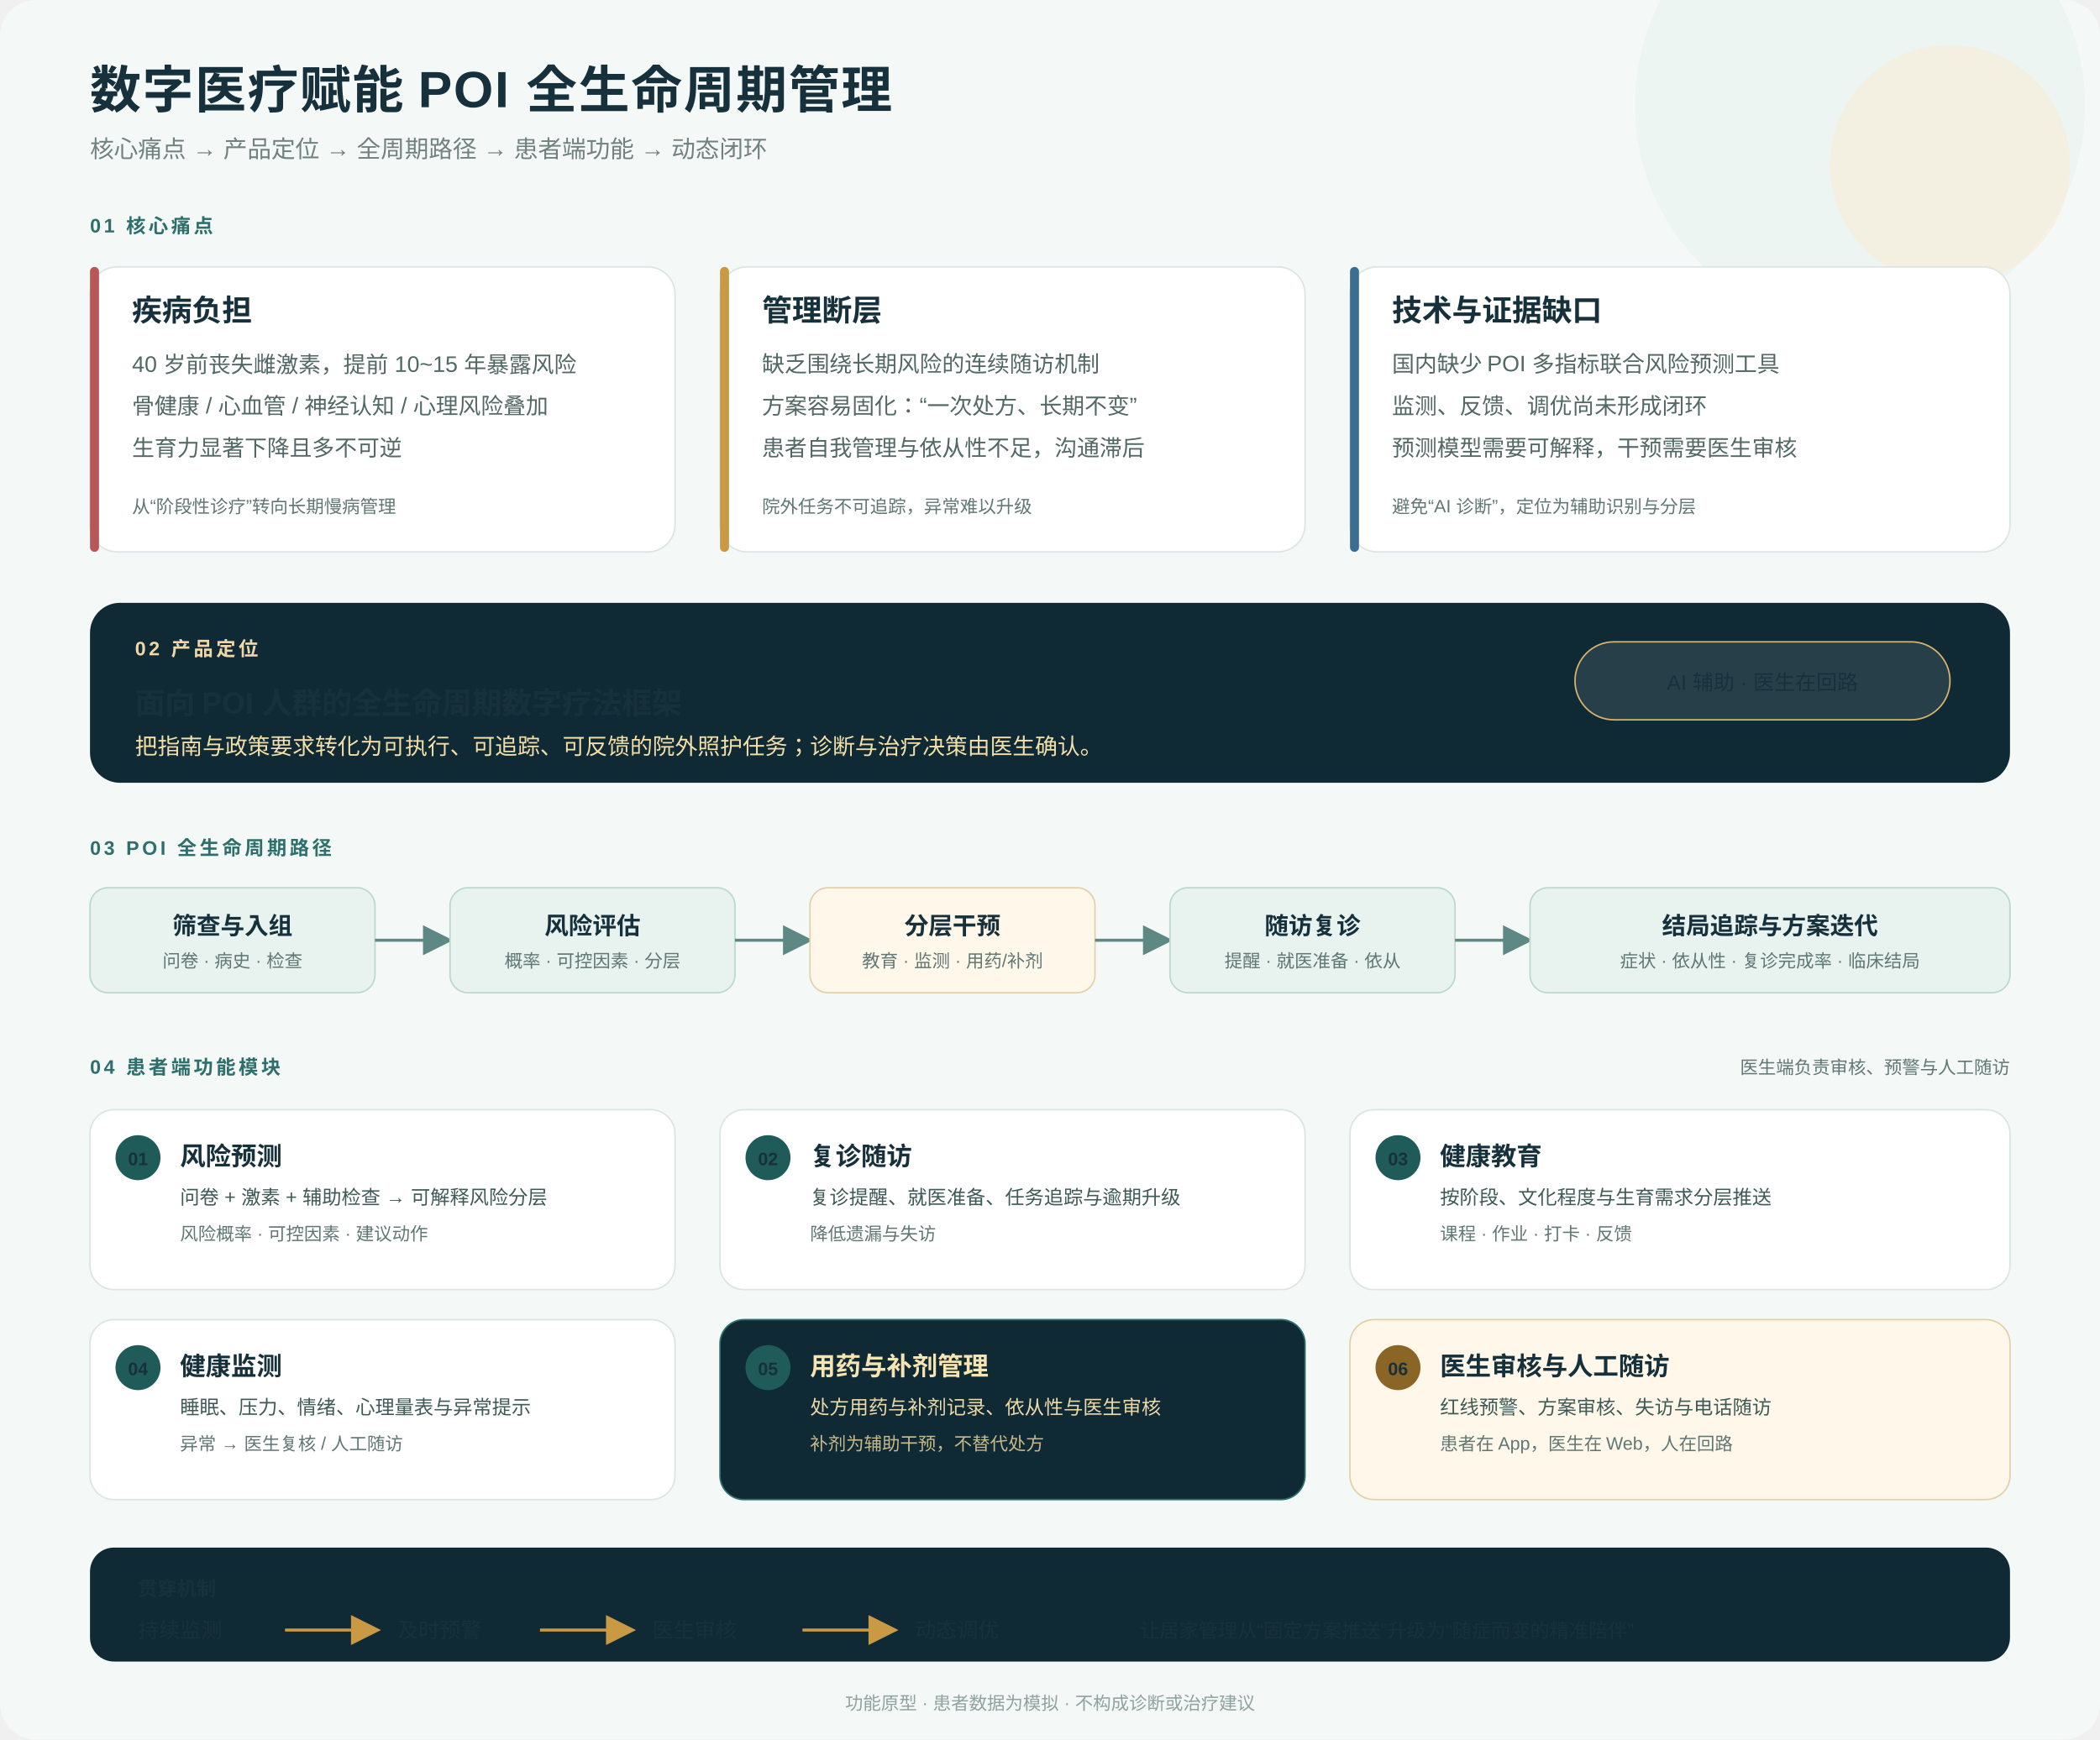
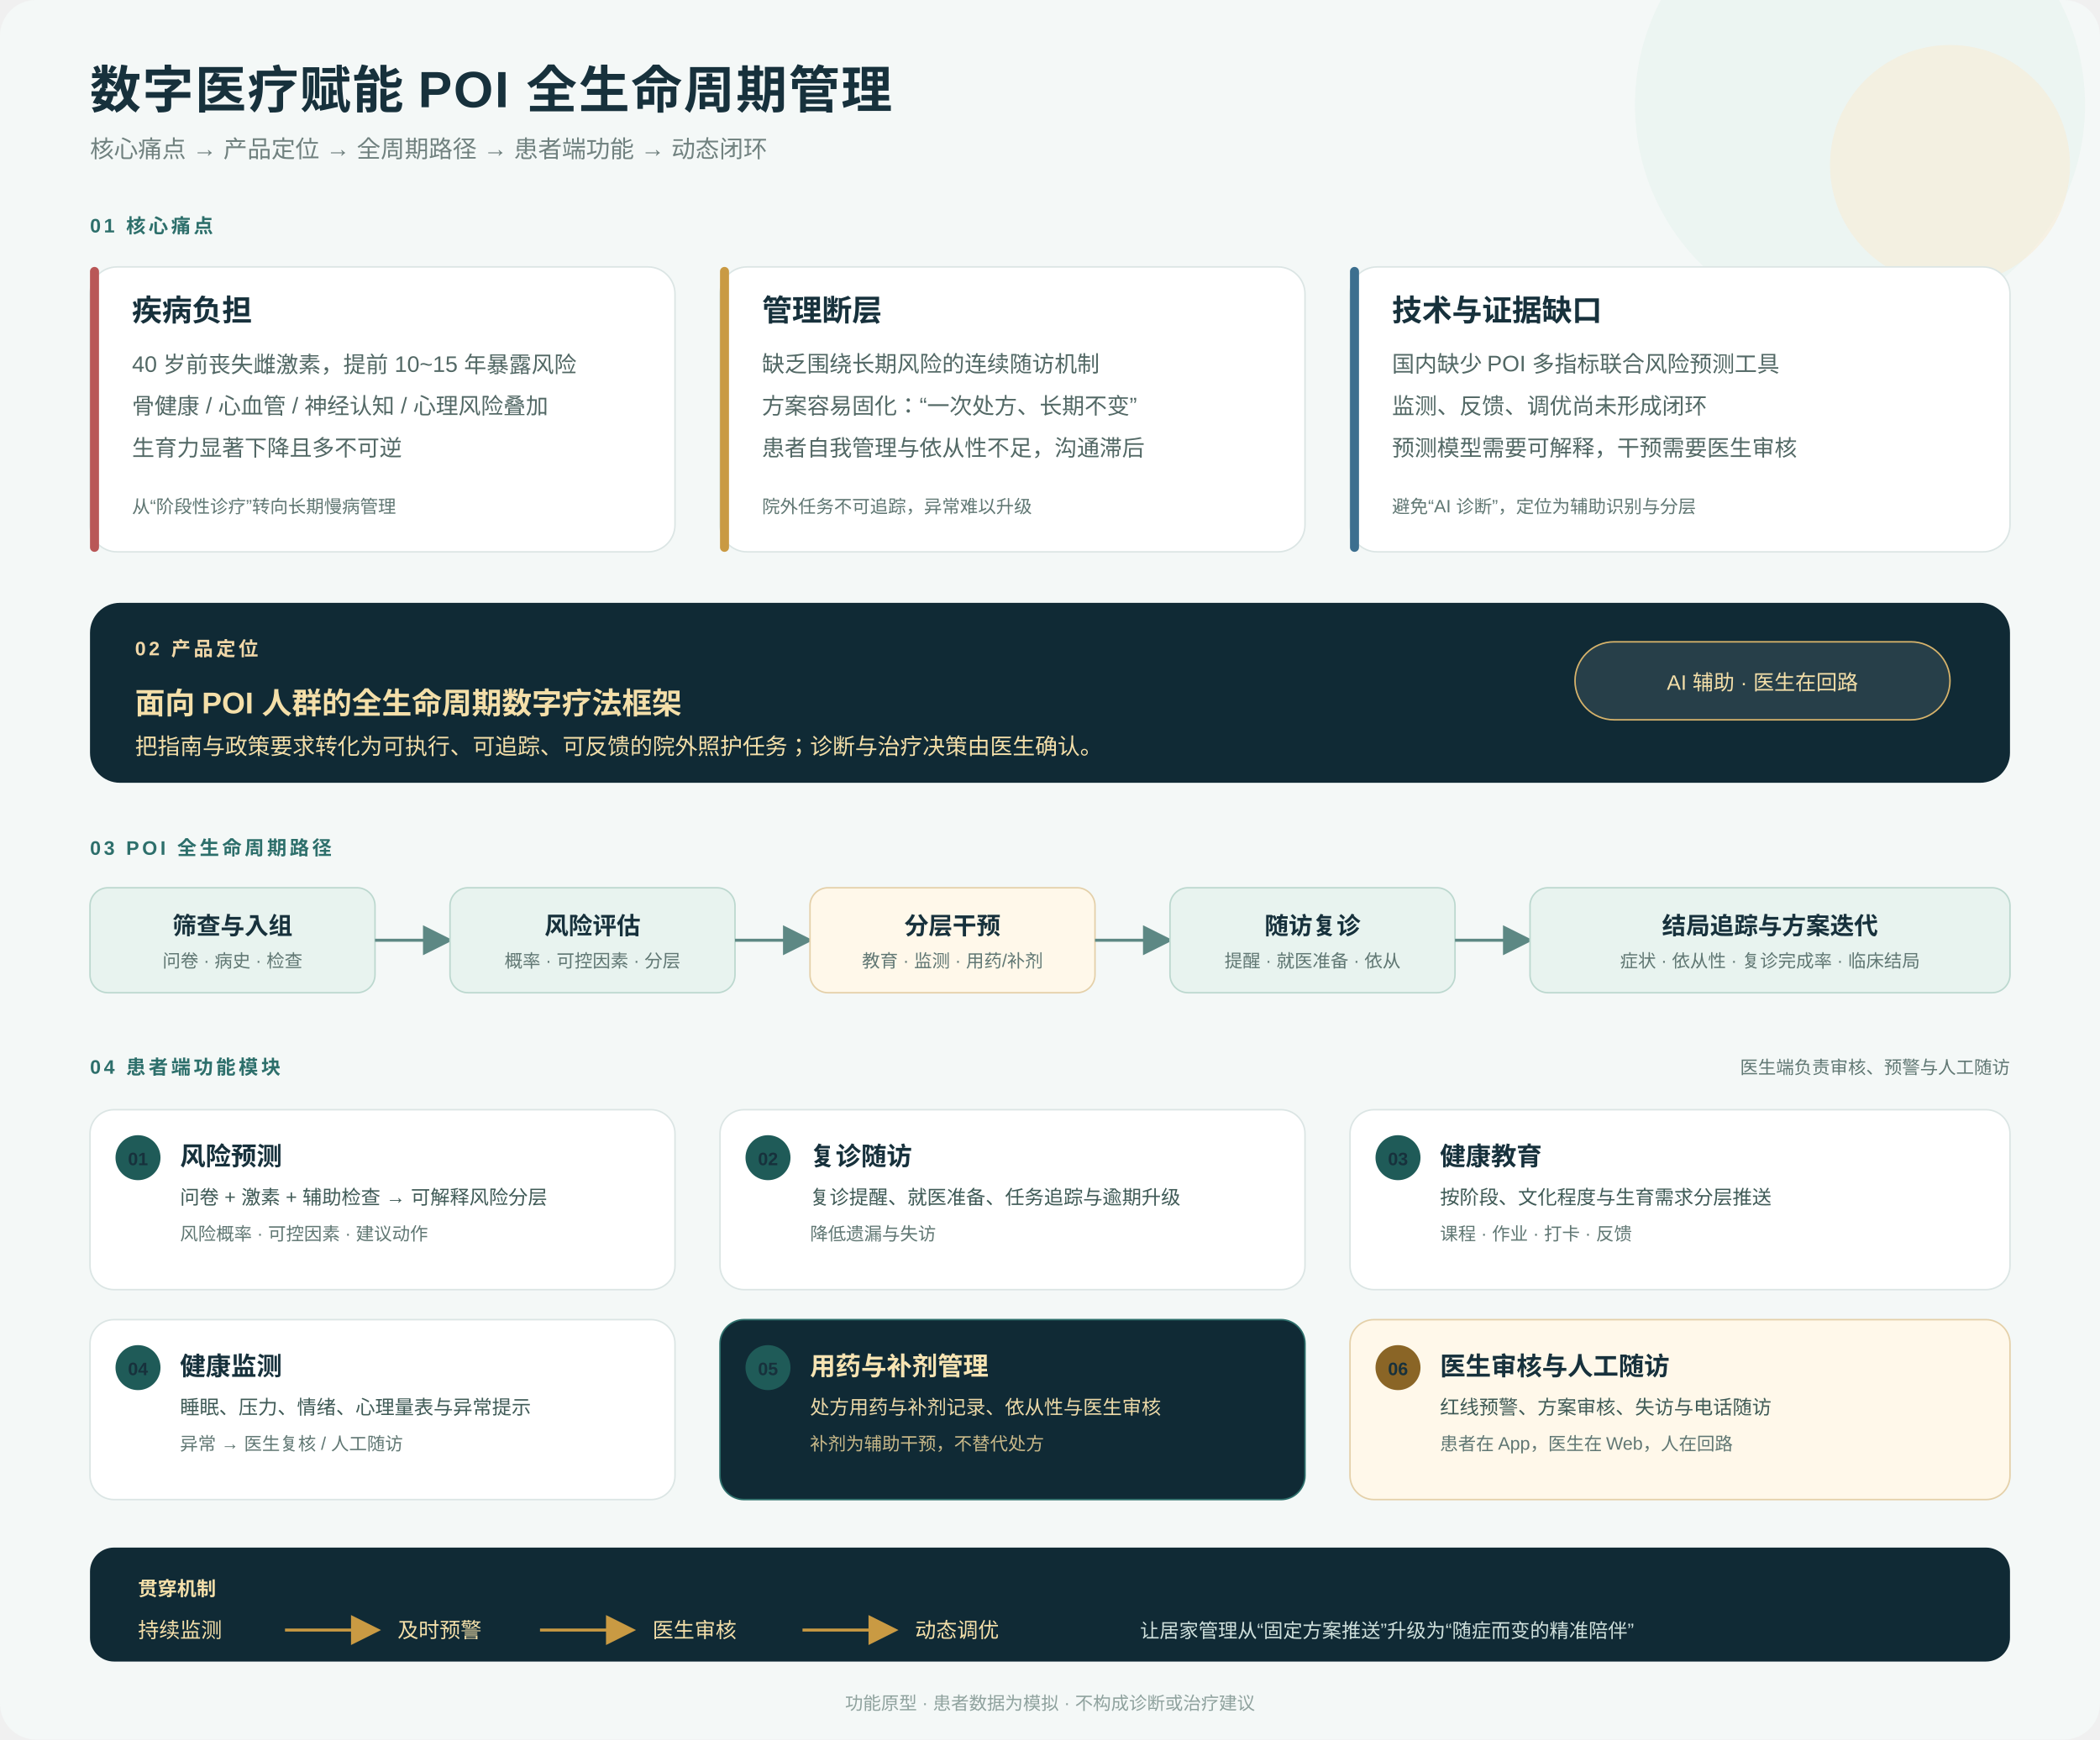
<svg xmlns="http://www.w3.org/2000/svg" viewBox="0 0 1400 1160" width="1400" height="1160">
  <defs>
    <marker id="arrow" markerWidth="10" markerHeight="10" refX="8" refY="5" orient="auto">
      <path d="M0,0 L10,5 L0,10 z" fill="#5d8884" />
    </marker>
    <marker id="arrow-gold" markerWidth="10" markerHeight="10" refX="8" refY="5" orient="auto">
      <path d="M0,0 L10,5 L0,10 z" fill="#c99a43" />
    </marker>
    <style>
      text { font-family: "Microsoft YaHei", "PingFang SC", Arial, sans-serif; fill: #17313c; }
      .title { font-size: 34px; font-weight: 700; letter-spacing: 1px; }
      .subtitle { font-size: 16px; fill: #70817f; }
      .section { font-size: 13px; font-weight: 700; letter-spacing: 2px; fill: #2d6f6b; }
      .on-dark { fill: #f0d7a8; }
      .card-title { font-size: 20px; font-weight: 700; }
      .body { font-size: 15px; fill: #526865; }
      .small { font-size: 12px; fill: #607773; }
      .on-dark-body { fill: #d7e5e1; }
      .on-dark-small { fill: #b5ccc6; }
      .step { font-size: 16px; font-weight: 700; }
      .module-title { font-size: 17px; font-weight: 700; }
      .module-body { font-size: 13px; fill: #3f5a56; }
      .footer { font-size: 12px; fill: #8fa29e; }
    </style>
  </defs>
  <rect width="1400" height="1160" rx="24" fill="#f4f8f7" />
  <circle cx="1240" cy="70" r="150" fill="#e8f3ef" opacity="0.7" />
  <circle cx="1300" cy="110" r="80" fill="#f7ecd8" opacity="0.65" />
  <text x="60" y="72" class="title">数字医疗赋能 POI 全生命周期管理</text>
  <text x="60" y="105" class="subtitle">核心痛点 → 产品定位 → 全周期路径 → 患者端功能 → 动态闭环</text>
  <text x="60" y="155" class="section">01  核心痛点</text>
  <rect x="60" y="178" width="390" height="190" rx="18" fill="#ffffff" stroke="#dbe5e4" />
  <rect x="60" y="178" width="6" height="190" rx="3" fill="#b95757" />
  <text x="88" y="214" class="card-title">疾病负担</text>
  <text x="88" y="248" class="body">40 岁前丧失雌激素，提前 10~15 年暴露风险</text>
  <text x="88" y="276" class="body">骨健康 / 心血管 / 神经认知 / 心理风险叠加</text>
  <text x="88" y="304" class="body">生育力显著下降且多不可逆</text>
  <text x="88" y="342" class="small">从“阶段性诊疗”转向长期慢病管理</text>
  <rect x="480" y="178" width="390" height="190" rx="18" fill="#ffffff" stroke="#dbe5e4" />
  <rect x="480" y="178" width="6" height="190" rx="3" fill="#c99a43" />
  <text x="508" y="214" class="card-title">管理断层</text>
  <text x="508" y="248" class="body">缺乏围绕长期风险的连续随访机制</text>
  <text x="508" y="276" class="body">方案容易固化：“一次处方、长期不变”</text>
  <text x="508" y="304" class="body">患者自我管理与依从性不足，沟通滞后</text>
  <text x="508" y="342" class="small">院外任务不可追踪，异常难以升级</text>
  <rect x="900" y="178" width="440" height="190" rx="18" fill="#ffffff" stroke="#dbe5e4" />
  <rect x="900" y="178" width="6" height="190" rx="3" fill="#3c6f8f" />
  <text x="928" y="214" class="card-title">技术与证据缺口</text>
  <text x="928" y="248" class="body">国内缺少 POI 多指标联合风险预测工具</text>
  <text x="928" y="276" class="body">监测、反馈、调优尚未形成闭环</text>
  <text x="928" y="304" class="body">预测模型需要可解释，干预需要医生审核</text>
  <text x="928" y="342" class="small">避免“AI 诊断”，定位为辅助识别与分层</text>
  <rect x="60" y="402" width="1280" height="120" rx="20" fill="#102a35" />
  <text x="90" y="437" class="section on-dark">02  产品定位</text>
-   <text x="90" y="476" class="card-title" fill="#ffffff">面向 POI 人群的全生命周期数字疗法框架</text>
+   <text x="90" y="476" class="card-title" style="fill:#f4dfa9">面向 POI 人群的全生命周期数字疗法框架</text>
  <text x="90" y="503" class="body" style="fill:#f4dfa9">把指南与政策要求转化为可执行、可追踪、可反馈的院外照护任务；诊断与治疗决策由医生确认。</text>
  <rect x="1050" y="428" width="250" height="52" rx="26" fill="rgba(255,255,255,0.1)" stroke="#d7b36b" />
-   <text x="1175" y="460" text-anchor="middle" font-size="14" fill="#f0d7a8">AI 辅助 · 医生在回路</text>
+   <text x="1175" y="460" text-anchor="middle" font-size="14" style="fill:#f4dfa9">AI 辅助 · 医生在回路</text>
  <text x="60" y="570" class="section">03  POI 全生命周期路径</text>
  <rect x="60" y="592" width="190" height="70" rx="12" fill="#e8f3ef" stroke="#bcd8cf" />
  <text x="155" y="623" text-anchor="middle" class="step">筛查与入组</text>
  <text x="155" y="645" text-anchor="middle" class="small">问卷 · 病史 · 检查</text>
  <line x1="250" y1="627" x2="298" y2="627" stroke="#5d8884" stroke-width="2" marker-end="url(#arrow)" />
  <rect x="300" y="592" width="190" height="70" rx="12" fill="#e8f3ef" stroke="#bcd8cf" />
  <text x="395" y="623" text-anchor="middle" class="step">风险评估</text>
  <text x="395" y="645" text-anchor="middle" class="small">概率 · 可控因素 · 分层</text>
  <line x1="490" y1="627" x2="538" y2="627" stroke="#5d8884" stroke-width="2" marker-end="url(#arrow)" />
  <rect x="540" y="592" width="190" height="70" rx="12" fill="#fff8ea" stroke="#e4d0a9" />
  <text x="635" y="623" text-anchor="middle" class="step">分层干预</text>
  <text x="635" y="645" text-anchor="middle" class="small">教育 · 监测 · 用药/补剂</text>
  <line x1="730" y1="627" x2="778" y2="627" stroke="#5d8884" stroke-width="2" marker-end="url(#arrow)" />
  <rect x="780" y="592" width="190" height="70" rx="12" fill="#e8f3ef" stroke="#bcd8cf" />
  <text x="875" y="623" text-anchor="middle" class="step">随访复诊</text>
  <text x="875" y="645" text-anchor="middle" class="small">提醒 · 就医准备 · 依从</text>
  <line x1="970" y1="627" x2="1018" y2="627" stroke="#5d8884" stroke-width="2" marker-end="url(#arrow)" />
  <rect x="1020" y="592" width="320" height="70" rx="12" fill="#e8f3ef" stroke="#bcd8cf" />
  <text x="1180" y="623" text-anchor="middle" class="step">结局追踪与方案迭代</text>
  <text x="1180" y="645" text-anchor="middle" class="small">症状 · 依从性 · 复诊完成率 · 临床结局</text>
  <text x="60" y="716" class="section">04  患者端功能模块</text>
  <text x="1340" y="716" text-anchor="end" class="small">医生端负责审核、预警与人工随访</text>
  <g>
    <rect x="60" y="740" width="390" height="120" rx="16" fill="#ffffff" stroke="#dbe5e4" />
    <circle cx="92" cy="772" r="15" fill="#1f5b58" />
    <text x="92" y="777" text-anchor="middle" font-size="12" font-weight="700" fill="#ffffff">01</text>
    <text x="120" y="777" class="module-title">风险预测</text>
    <text x="120" y="803" class="module-body">问卷 + 激素 + 辅助检查 → 可解释风险分层</text>
    <text x="120" y="827" class="small">风险概率 · 可控因素 · 建议动作</text>
  </g>
  <g>
    <rect x="480" y="740" width="390" height="120" rx="16" fill="#ffffff" stroke="#dbe5e4" />
    <circle cx="512" cy="772" r="15" fill="#1f5b58" />
    <text x="512" y="777" text-anchor="middle" font-size="12" font-weight="700" fill="#ffffff">02</text>
    <text x="540" y="777" class="module-title">复诊随访</text>
    <text x="540" y="803" class="module-body">复诊提醒、就医准备、任务追踪与逾期升级</text>
    <text x="540" y="827" class="small">降低遗漏与失访</text>
  </g>
  <g>
    <rect x="900" y="740" width="440" height="120" rx="16" fill="#ffffff" stroke="#dbe5e4" />
    <circle cx="932" cy="772" r="15" fill="#1f5b58" />
    <text x="932" y="777" text-anchor="middle" font-size="12" font-weight="700" fill="#ffffff">03</text>
    <text x="960" y="777" class="module-title">健康教育</text>
    <text x="960" y="803" class="module-body">按阶段、文化程度与生育需求分层推送</text>
    <text x="960" y="827" class="small">课程 · 作业 · 打卡 · 反馈</text>
  </g>
  <g>
    <rect x="60" y="880" width="390" height="120" rx="16" fill="#ffffff" stroke="#dbe5e4" />
    <circle cx="92" cy="912" r="15" fill="#1f5b58" />
    <text x="92" y="917" text-anchor="middle" font-size="12" font-weight="700" fill="#ffffff">04</text>
    <text x="120" y="917" class="module-title">健康监测</text>
    <text x="120" y="943" class="module-body">睡眠、压力、情绪、心理量表与异常提示</text>
    <text x="120" y="967" class="small">异常 → 医生复核 / 人工随访</text>
  </g>
  <g>
    <rect x="480" y="880" width="390" height="120" rx="16" fill="#102a35" stroke="#2d6f6b" />
    <circle cx="512" cy="912" r="15" fill="#1f5b58" />
    <text x="512" y="917" text-anchor="middle" font-size="12" font-weight="700" fill="#ffffff">05</text>
    <text x="540" y="917" class="module-title" style="fill:#f7e4b3">用药与补剂管理</text>
    <text x="540" y="943" class="module-body" style="fill:#ecd9a8">处方用药与补剂记录、依从性与医生审核</text>
    <text x="540" y="967" class="small" style="fill:#c9b989">补剂为辅助干预，不替代处方</text>
  </g>
  <g>
    <rect x="900" y="880" width="440" height="120" rx="16" fill="#fff8ea" stroke="#e4d0a9" />
    <circle cx="932" cy="912" r="15" fill="#8a6526" />
    <text x="932" y="917" text-anchor="middle" font-size="12" font-weight="700" fill="#ffffff">06</text>
    <text x="960" y="917" class="module-title">医生审核与人工随访</text>
    <text x="960" y="943" class="module-body">红线预警、方案审核、失访与电话随访</text>
    <text x="960" y="967" class="small">患者在 App，医生在 Web，人在回路</text>
  </g>
  <rect x="60" y="1032" width="1280" height="76" rx="16" fill="#102a35" />
-   <text x="92" y="1064" font-size="13" font-weight="700" fill="#d7b36b">贯穿机制</text>
-   <text x="92" y="1092" font-size="14" fill="#dbe9e6">持续监测</text>
+   <text x="92" y="1064" font-size="13" font-weight="700" style="fill:#f4dfa9">贯穿机制</text>
+   <text x="92" y="1092" font-size="14" style="fill:#f4dfa9">持续监测</text>
  <line x1="190" y1="1087" x2="250" y2="1087" stroke="#c99a43" stroke-width="2" marker-end="url(#arrow-gold)" />
-   <text x="265" y="1092" font-size="14" fill="#dbe9e6">及时预警</text>
+   <text x="265" y="1092" font-size="14" style="fill:#f4dfa9">及时预警</text>
  <line x1="360" y1="1087" x2="420" y2="1087" stroke="#c99a43" stroke-width="2" marker-end="url(#arrow-gold)" />
-   <text x="435" y="1092" font-size="14" fill="#dbe9e6">医生审核</text>
+   <text x="435" y="1092" font-size="14" style="fill:#f4dfa9">医生审核</text>
  <line x1="535" y1="1087" x2="595" y2="1087" stroke="#c99a43" stroke-width="2" marker-end="url(#arrow-gold)" />
-   <text x="610" y="1092" font-size="14" fill="#dbe9e6">动态调优</text>
-   <text x="760" y="1092" font-size="13" fill="#a9c4bd">让居家管理从“固定方案推送”升级为“随症而变的精准陪伴”</text>
+   <text x="610" y="1092" font-size="14" style="fill:#f4dfa9">动态调优</text>
+   <text x="760" y="1092" font-size="13" style="fill:#cfe0dc">让居家管理从“固定方案推送”升级为“随症而变的精准陪伴”</text>
  <text x="700" y="1140" text-anchor="middle" class="footer">功能原型 · 患者数据为模拟 · 不构成诊断或治疗建议</text>
</svg>
